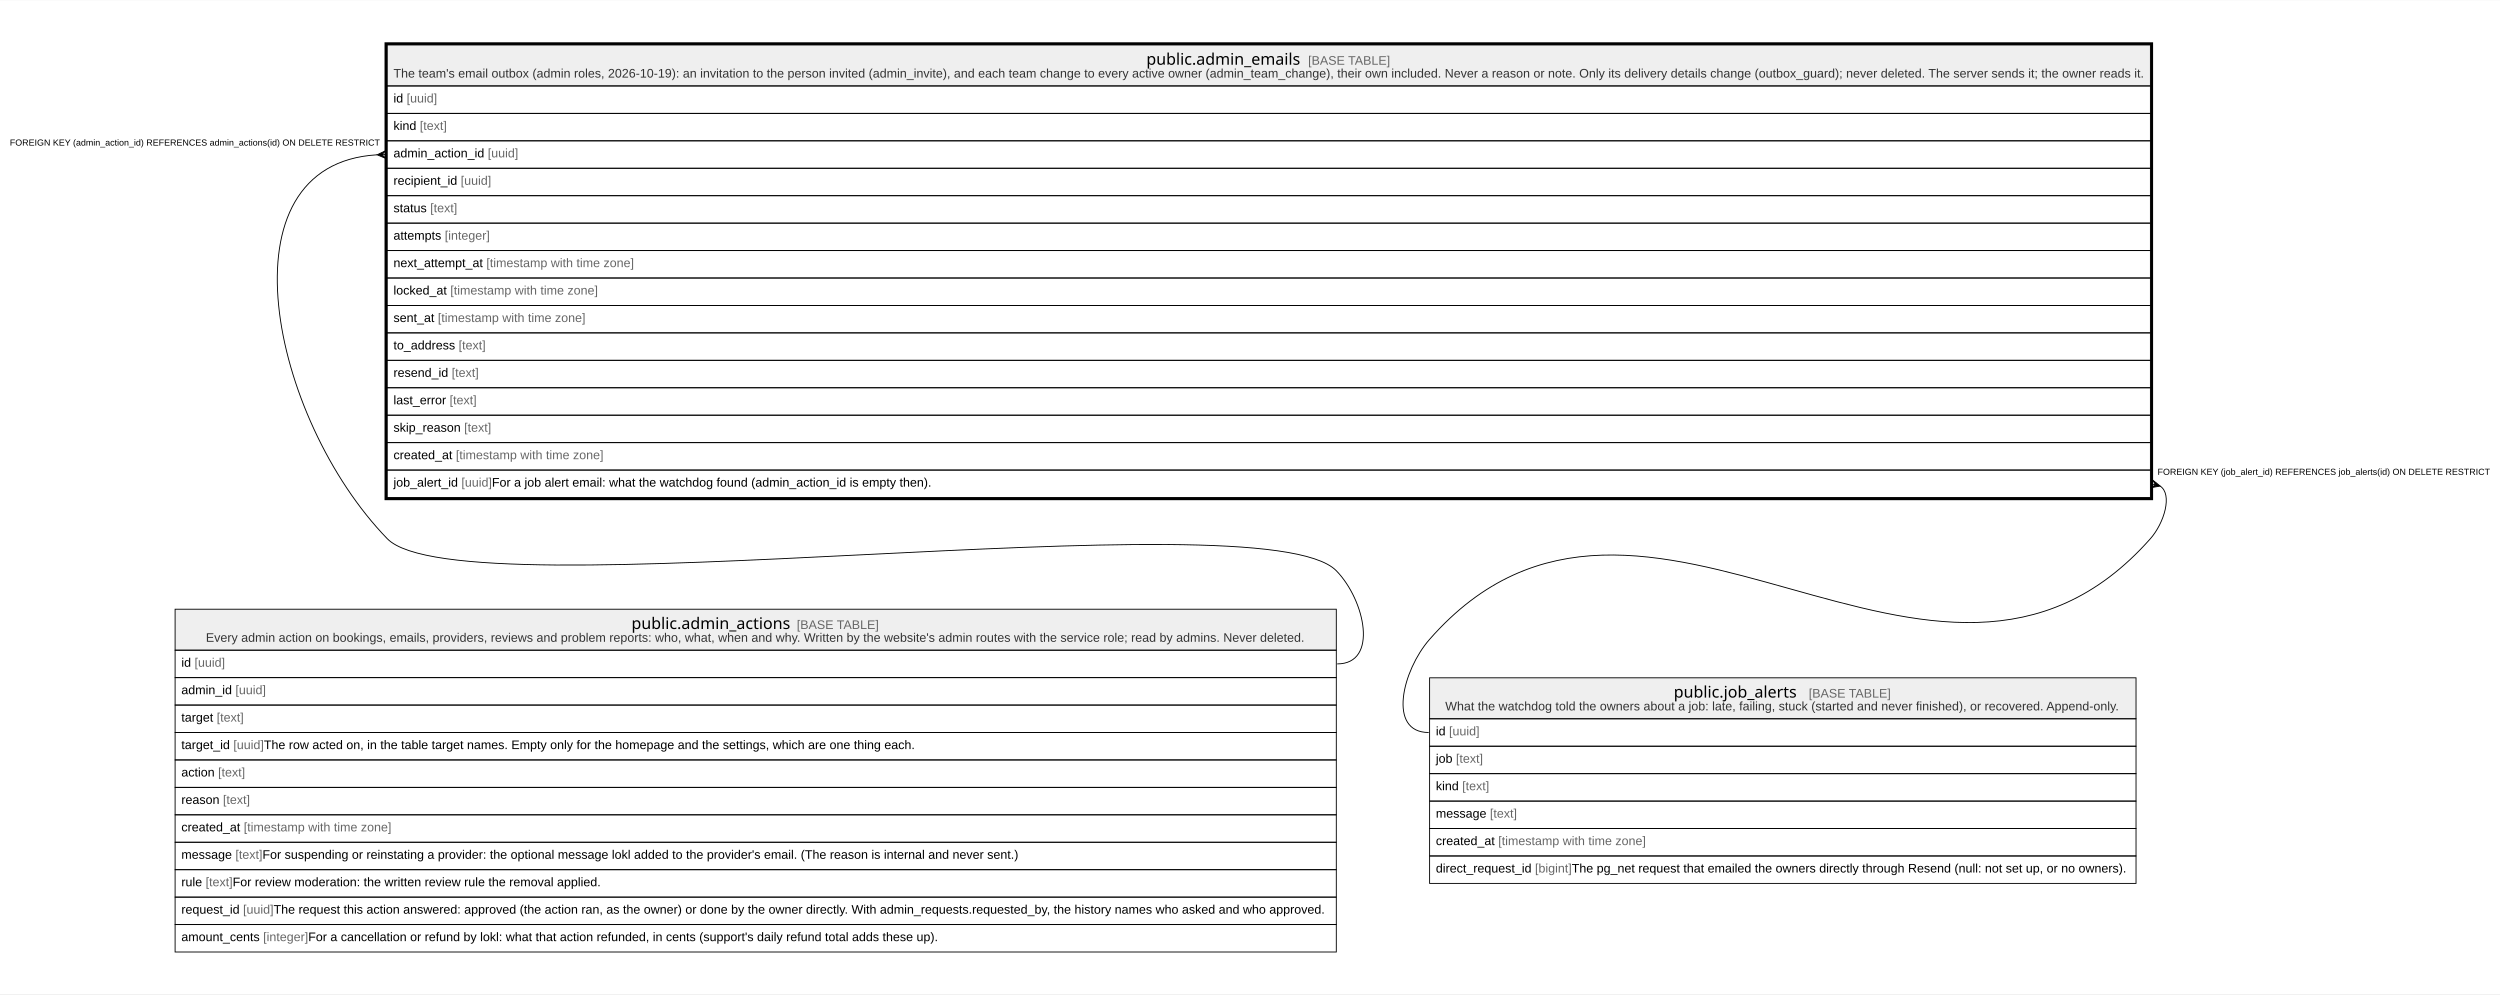
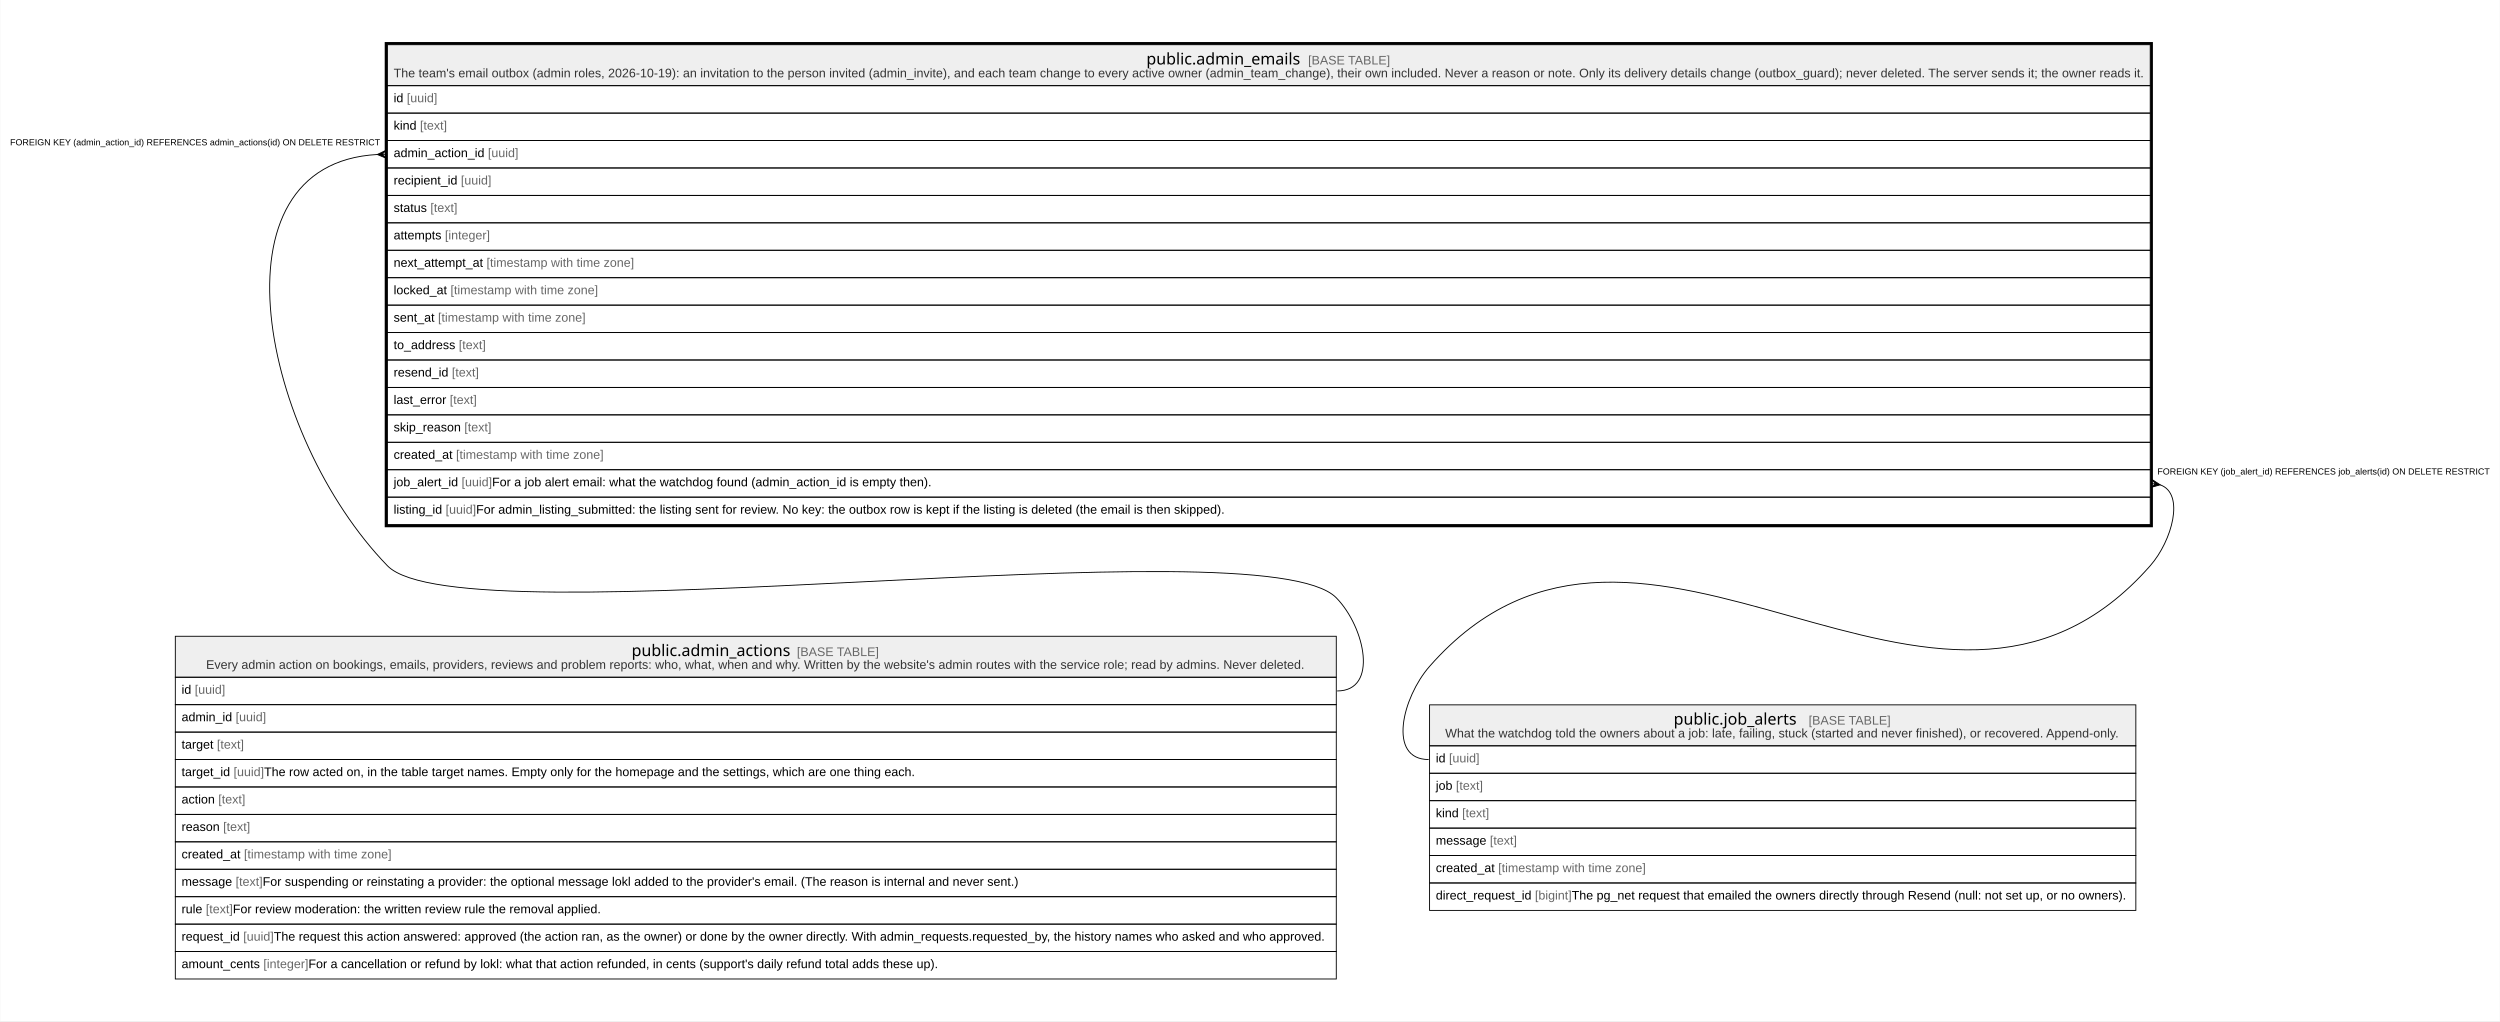
- <svg xmlns="http://www.w3.org/2000/svg" width="2806pt" height="1116pt" viewBox="0.00 0.00 2806.40 1115.60">
-   <g id="graph0" class="graph" transform="scale(1 1) rotate(0) translate(4 1111.6)">
-     <polygon fill="white" stroke="none" points="-4,4 -4,-1111.6 2802.4,-1111.6 2802.4,4 -4,4" />
+ <svg xmlns="http://www.w3.org/2000/svg" width="2806pt" height="1146pt" viewBox="0.00 0.00 2806.40 1146.40">
+   <g id="graph0" class="graph" transform="scale(1 1) rotate(0) translate(4 1142.4)">
+     <polygon fill="white" stroke="none" points="-4,4 -4,-1142.4 2802.4,-1142.4 2802.4,4 -4,4" />
    <g id="node1" class="node">
-       <polygon fill="#efefef" stroke="none" points="430.67,-1015.4 430.67,-1061.4 2409.97,-1061.4 2409.97,-1015.4 430.67,-1015.4" />
-       <polygon fill="none" stroke="black" points="430.67,-1015.4 430.67,-1061.4 2409.97,-1061.4 2409.97,-1015.4 430.67,-1015.4" />
-       <text text-anchor="start" x="1282.84" y="-1039.2" font-family="Arial Bold" font-size="18.00">public.admin_emails</text>
-       <text text-anchor="start" x="1433.31" y="-1039.2" font-family="Arial" font-size="14.00">    </text>
-       <text text-anchor="start" x="1464.43" y="-1039.2" font-family="Arial" font-size="14.00" fill="#666666">[BASE TABLE]</text>
-       <text text-anchor="start" x="437.67" y="-1024.8" font-family="Arial" font-size="14.00" fill="#333333">The team's email outbox (admin roles, 2026-10-19): an invitation to the person invited (admin_invite), and each team change to every active owner (admin_team_change), their own included. Never a reason or note. Only its delivery details change (outbox_guard); never deleted. The server sends it; the owner reads it.</text>
+       <polygon fill="#efefef" stroke="none" points="430.67,-1046.2 430.67,-1092.2 2409.97,-1092.2 2409.97,-1046.2 430.67,-1046.2" />
+       <polygon fill="none" stroke="black" points="430.67,-1046.2 430.67,-1092.2 2409.97,-1092.2 2409.97,-1046.2 430.67,-1046.2" />
+       <text text-anchor="start" x="1282.84" y="-1070" font-family="Arial Bold" font-size="18.00">public.admin_emails</text>
+       <text text-anchor="start" x="1433.31" y="-1070" font-family="Arial" font-size="14.00">    </text>
+       <text text-anchor="start" x="1464.43" y="-1070" font-family="Arial" font-size="14.00" fill="#666666">[BASE TABLE]</text>
+       <text text-anchor="start" x="437.67" y="-1055.6" font-family="Arial" font-size="14.00" fill="#333333">The team's email outbox (admin roles, 2026-10-19): an invitation to the person invited (admin_invite), and each team change to every active owner (admin_team_change), their own included. Never a reason or note. Only its delivery details change (outbox_guard); never deleted. The server sends it; the owner reads it.</text>
+       <polygon fill="none" stroke="black" points="430.67,-1015.4 430.67,-1046.2 2409.97,-1046.2 2409.97,-1015.4 430.67,-1015.4" />
+       <text text-anchor="start" x="437.67" y="-1027.6" font-family="Arial" font-size="14.00">id </text>
+       <text text-anchor="start" x="452.46" y="-1027.6" font-family="Arial" font-size="14.00" fill="#666666">[uuid]</text>
      <polygon fill="none" stroke="black" points="430.67,-984.6 430.67,-1015.4 2409.97,-1015.4 2409.97,-984.6 430.67,-984.6" />
-       <text text-anchor="start" x="437.67" y="-996.8" font-family="Arial" font-size="14.00">id </text>
-       <text text-anchor="start" x="452.46" y="-996.8" font-family="Arial" font-size="14.00" fill="#666666">[uuid]</text>
+       <text text-anchor="start" x="437.67" y="-996.8" font-family="Arial" font-size="14.00">kind </text>
+       <text text-anchor="start" x="467.25" y="-996.8" font-family="Arial" font-size="14.00" fill="#666666">[text]</text>
      <polygon fill="none" stroke="black" points="430.67,-953.8 430.67,-984.6 2409.97,-984.6 2409.97,-953.8 430.67,-953.8" />
-       <text text-anchor="start" x="437.67" y="-966" font-family="Arial" font-size="14.00">kind </text>
-       <text text-anchor="start" x="467.25" y="-966" font-family="Arial" font-size="14.00" fill="#666666">[text]</text>
+       <text text-anchor="start" x="437.67" y="-966" font-family="Arial" font-size="14.00">admin_action_id </text>
+       <text text-anchor="start" x="543.52" y="-966" font-family="Arial" font-size="14.00" fill="#666666">[uuid]</text>
      <polygon fill="none" stroke="black" points="430.67,-923 430.67,-953.8 2409.97,-953.8 2409.97,-923 430.67,-923" />
-       <text text-anchor="start" x="437.67" y="-935.2" font-family="Arial" font-size="14.00">admin_action_id </text>
-       <text text-anchor="start" x="543.52" y="-935.2" font-family="Arial" font-size="14.00" fill="#666666">[uuid]</text>
+       <text text-anchor="start" x="437.67" y="-935.2" font-family="Arial" font-size="14.00">recipient_id </text>
+       <text text-anchor="start" x="513.16" y="-935.2" font-family="Arial" font-size="14.00" fill="#666666">[uuid]</text>
      <polygon fill="none" stroke="black" points="430.67,-892.2 430.67,-923 2409.97,-923 2409.97,-892.2 430.67,-892.2" />
-       <text text-anchor="start" x="437.67" y="-904.4" font-family="Arial" font-size="14.00">recipient_id </text>
-       <text text-anchor="start" x="513.16" y="-904.4" font-family="Arial" font-size="14.00" fill="#666666">[uuid]</text>
+       <text text-anchor="start" x="437.67" y="-904.4" font-family="Arial" font-size="14.00">status </text>
+       <text text-anchor="start" x="478.92" y="-904.4" font-family="Arial" font-size="14.00" fill="#666666">[text]</text>
      <polygon fill="none" stroke="black" points="430.67,-861.4 430.67,-892.2 2409.97,-892.2 2409.97,-861.4 430.67,-861.4" />
-       <text text-anchor="start" x="437.67" y="-873.6" font-family="Arial" font-size="14.00">status </text>
-       <text text-anchor="start" x="478.92" y="-873.6" font-family="Arial" font-size="14.00" fill="#666666">[text]</text>
+       <text text-anchor="start" x="437.67" y="-873.6" font-family="Arial" font-size="14.00">attempts </text>
+       <text text-anchor="start" x="495.25" y="-873.6" font-family="Arial" font-size="14.00" fill="#666666">[integer]</text>
      <polygon fill="none" stroke="black" points="430.67,-830.6 430.67,-861.4 2409.97,-861.4 2409.97,-830.6 430.67,-830.6" />
-       <text text-anchor="start" x="437.67" y="-842.8" font-family="Arial" font-size="14.00">attempts </text>
-       <text text-anchor="start" x="495.25" y="-842.8" font-family="Arial" font-size="14.00" fill="#666666">[integer]</text>
+       <text text-anchor="start" x="437.67" y="-842.8" font-family="Arial" font-size="14.00">next_attempt_at </text>
+       <text text-anchor="start" x="541.96" y="-842.8" font-family="Arial" font-size="14.00" fill="#666666">[timestamp with time zone]</text>
      <polygon fill="none" stroke="black" points="430.67,-799.8 430.67,-830.6 2409.97,-830.6 2409.97,-799.8 430.67,-799.8" />
-       <text text-anchor="start" x="437.67" y="-812" font-family="Arial" font-size="14.00">next_attempt_at </text>
-       <text text-anchor="start" x="541.96" y="-812" font-family="Arial" font-size="14.00" fill="#666666">[timestamp with time zone]</text>
+       <text text-anchor="start" x="437.67" y="-812" font-family="Arial" font-size="14.00">locked_at </text>
+       <text text-anchor="start" x="501.49" y="-812" font-family="Arial" font-size="14.00" fill="#666666">[timestamp with time zone]</text>
      <polygon fill="none" stroke="black" points="430.67,-769 430.67,-799.8 2409.97,-799.8 2409.97,-769 430.67,-769" />
-       <text text-anchor="start" x="437.67" y="-781.2" font-family="Arial" font-size="14.00">locked_at </text>
-       <text text-anchor="start" x="501.49" y="-781.2" font-family="Arial" font-size="14.00" fill="#666666">[timestamp with time zone]</text>
+       <text text-anchor="start" x="437.67" y="-781.2" font-family="Arial" font-size="14.00">sent_at </text>
+       <text text-anchor="start" x="487.49" y="-781.2" font-family="Arial" font-size="14.00" fill="#666666">[timestamp with time zone]</text>
      <polygon fill="none" stroke="black" points="430.67,-738.2 430.67,-769 2409.97,-769 2409.97,-738.2 430.67,-738.2" />
-       <text text-anchor="start" x="437.67" y="-750.4" font-family="Arial" font-size="14.00">sent_at </text>
-       <text text-anchor="start" x="487.49" y="-750.4" font-family="Arial" font-size="14.00" fill="#666666">[timestamp with time zone]</text>
+       <text text-anchor="start" x="437.67" y="-750.4" font-family="Arial" font-size="14.00">to_address </text>
+       <text text-anchor="start" x="510.83" y="-750.4" font-family="Arial" font-size="14.00" fill="#666666">[text]</text>
      <polygon fill="none" stroke="black" points="430.67,-707.4 430.67,-738.2 2409.97,-738.2 2409.97,-707.4 430.67,-707.4" />
-       <text text-anchor="start" x="437.67" y="-719.6" font-family="Arial" font-size="14.00">to_address </text>
-       <text text-anchor="start" x="510.83" y="-719.6" font-family="Arial" font-size="14.00" fill="#666666">[text]</text>
+       <text text-anchor="start" x="437.67" y="-719.6" font-family="Arial" font-size="14.00">resend_id </text>
+       <text text-anchor="start" x="503.05" y="-719.6" font-family="Arial" font-size="14.00" fill="#666666">[text]</text>
      <polygon fill="none" stroke="black" points="430.67,-676.6 430.67,-707.4 2409.97,-707.4 2409.97,-676.6 430.67,-676.6" />
-       <text text-anchor="start" x="437.67" y="-688.8" font-family="Arial" font-size="14.00">resend_id </text>
-       <text text-anchor="start" x="503.05" y="-688.8" font-family="Arial" font-size="14.00" fill="#666666">[text]</text>
+       <text text-anchor="start" x="437.67" y="-688.8" font-family="Arial" font-size="14.00">last_error </text>
+       <text text-anchor="start" x="500.69" y="-688.8" font-family="Arial" font-size="14.00" fill="#666666">[text]</text>
      <polygon fill="none" stroke="black" points="430.67,-645.8 430.67,-676.6 2409.97,-676.6 2409.97,-645.8 430.67,-645.8" />
-       <text text-anchor="start" x="437.67" y="-658" font-family="Arial" font-size="14.00">last_error </text>
-       <text text-anchor="start" x="500.69" y="-658" font-family="Arial" font-size="14.00" fill="#666666">[text]</text>
+       <text text-anchor="start" x="437.67" y="-658" font-family="Arial" font-size="14.00">skip_reason </text>
+       <text text-anchor="start" x="517.05" y="-658" font-family="Arial" font-size="14.00" fill="#666666">[text]</text>
      <polygon fill="none" stroke="black" points="430.67,-615 430.67,-645.8 2409.97,-645.8 2409.97,-615 430.67,-615" />
-       <text text-anchor="start" x="437.67" y="-627.2" font-family="Arial" font-size="14.00">skip_reason </text>
-       <text text-anchor="start" x="517.05" y="-627.2" font-family="Arial" font-size="14.00" fill="#666666">[text]</text>
+       <text text-anchor="start" x="437.67" y="-627.2" font-family="Arial" font-size="14.00">created_at </text>
+       <text text-anchor="start" x="507.72" y="-627.2" font-family="Arial" font-size="14.00" fill="#666666">[timestamp with time zone]</text>
      <polygon fill="none" stroke="black" points="430.67,-584.2 430.67,-615 2409.97,-615 2409.97,-584.2 430.67,-584.2" />
-       <text text-anchor="start" x="437.67" y="-596.4" font-family="Arial" font-size="14.00">created_at </text>
-       <text text-anchor="start" x="507.72" y="-596.4" font-family="Arial" font-size="14.00" fill="#666666">[timestamp with time zone]</text>
+       <text text-anchor="start" x="437.67" y="-596.4" font-family="Arial" font-size="14.00">job_alert_id </text>
+       <text text-anchor="start" x="513.95" y="-596.4" font-family="Arial" font-size="14.00" fill="#666666">[uuid]</text>
+       <text text-anchor="start" x="548.2" y="-596.4" font-family="Arial" font-size="14.00"> For a job alert email: what the watchdog found (admin_action_id is empty then).</text>
      <polygon fill="none" stroke="black" points="430.67,-553.4 430.67,-584.2 2409.97,-584.2 2409.97,-553.4 430.67,-553.4" />
-       <text text-anchor="start" x="437.67" y="-565.6" font-family="Arial" font-size="14.00">job_alert_id </text>
-       <text text-anchor="start" x="513.95" y="-565.6" font-family="Arial" font-size="14.00" fill="#666666">[uuid]</text>
-       <text text-anchor="start" x="548.2" y="-565.6" font-family="Arial" font-size="14.00"> For a job alert email: what the watchdog found (admin_action_id is empty then).</text>
-       <polygon fill="none" stroke="black" stroke-width="3" points="429.17,-551.9 429.17,-1062.9 2411.47,-1062.9 2411.47,-551.9 429.17,-551.9" />
+       <text text-anchor="start" x="437.67" y="-565.6" font-family="Arial" font-size="14.00">listing_id </text>
+       <text text-anchor="start" x="496.04" y="-565.6" font-family="Arial" font-size="14.00" fill="#666666">[uuid]</text>
+       <text text-anchor="start" x="530.29" y="-565.6" font-family="Arial" font-size="14.00"> For admin_listing_submitted: the listing sent for review. No key: the outbox row is kept if the listing is deleted (the email is then skipped).</text>
+       <polygon fill="none" stroke="black" stroke-width="3" points="429.17,-551.9 429.17,-1093.7 2411.47,-1093.7 2411.47,-551.9 429.17,-551.9" />
    </g>
    <g id="node2" class="node">
      <polygon fill="#efefef" stroke="none" points="192.56,-382 192.56,-428 1496.08,-428 1496.08,-382 192.56,-382" />
      <polygon fill="none" stroke="black" points="192.56,-382 192.56,-428 1496.08,-428 1496.08,-382 192.56,-382" />
      <text text-anchor="start" x="704.84" y="-405.8" font-family="Arial Bold" font-size="18.00">public.admin_actions</text>
      <text text-anchor="start" x="859.31" y="-405.8" font-family="Arial" font-size="14.00">    </text>
      <text text-anchor="start" x="890.43" y="-405.8" font-family="Arial" font-size="14.00" fill="#666666">[BASE TABLE]</text>
      <text text-anchor="start" x="227.08" y="-391.4" font-family="Arial" font-size="14.00" fill="#333333">Every admin action on bookings, emails, providers, reviews and problem reports: who, what, when and why. Written by the website's admin routes with the service role; read by admins. Never deleted.</text>
      <polygon fill="none" stroke="black" points="192.56,-351.2 192.56,-382 1496.08,-382 1496.08,-351.2 192.56,-351.2" />
      <text text-anchor="start" x="199.56" y="-363.4" font-family="Arial" font-size="14.00">id </text>
      <text text-anchor="start" x="214.35" y="-363.4" font-family="Arial" font-size="14.00" fill="#666666">[uuid]</text>
      <polygon fill="none" stroke="black" points="192.56,-320.4 192.56,-351.2 1496.08,-351.2 1496.08,-320.4 192.56,-320.4" />
      <text text-anchor="start" x="199.56" y="-332.6" font-family="Arial" font-size="14.00">admin_id </text>
      <text text-anchor="start" x="260.27" y="-332.6" font-family="Arial" font-size="14.00" fill="#666666">[uuid]</text>
      <polygon fill="none" stroke="black" points="192.56,-289.6 192.56,-320.4 1496.08,-320.4 1496.08,-289.6 192.56,-289.6" />
      <text text-anchor="start" x="199.56" y="-301.8" font-family="Arial" font-size="14.00">target </text>
      <text text-anchor="start" x="239.25" y="-301.8" font-family="Arial" font-size="14.00" fill="#666666">[text]</text>
      <polygon fill="none" stroke="black" points="192.56,-258.8 192.56,-289.6 1496.08,-289.6 1496.08,-258.8 192.56,-258.8" />
      <text text-anchor="start" x="199.56" y="-271" font-family="Arial" font-size="14.00">target_id </text>
      <text text-anchor="start" x="257.94" y="-271" font-family="Arial" font-size="14.00" fill="#666666">[uuid]</text>
      <text text-anchor="start" x="292.18" y="-271" font-family="Arial" font-size="14.00"> The row acted on, in the table target names. Empty only for the homepage and the settings, which are one thing each.</text>
      <polygon fill="none" stroke="black" points="192.56,-228 192.56,-258.8 1496.08,-258.8 1496.08,-228 192.56,-228" />
      <text text-anchor="start" x="199.56" y="-240.2" font-family="Arial" font-size="14.00">action </text>
      <text text-anchor="start" x="240.81" y="-240.2" font-family="Arial" font-size="14.00" fill="#666666">[text]</text>
      <polygon fill="none" stroke="black" points="192.56,-197.2 192.56,-228 1496.08,-228 1496.08,-197.2 192.56,-197.2" />
      <text text-anchor="start" x="199.56" y="-209.4" font-family="Arial" font-size="14.00">reason </text>
      <text text-anchor="start" x="246.26" y="-209.4" font-family="Arial" font-size="14.00" fill="#666666">[text]</text>
      <polygon fill="none" stroke="black" points="192.56,-166.4 192.56,-197.2 1496.08,-197.2 1496.08,-166.4 192.56,-166.4" />
      <text text-anchor="start" x="199.56" y="-178.6" font-family="Arial" font-size="14.00">created_at </text>
      <text text-anchor="start" x="269.61" y="-178.6" font-family="Arial" font-size="14.00" fill="#666666">[timestamp with time zone]</text>
      <polygon fill="none" stroke="black" points="192.56,-135.6 192.56,-166.4 1496.08,-166.4 1496.08,-135.6 192.56,-135.6" />
      <text text-anchor="start" x="199.56" y="-147.8" font-family="Arial" font-size="14.00">message </text>
      <text text-anchor="start" x="260.26" y="-147.8" font-family="Arial" font-size="14.00" fill="#666666">[text]</text>
      <text text-anchor="start" x="290.6" y="-147.8" font-family="Arial" font-size="14.00"> For suspending or reinstating a provider: the optional message lokl added to the provider's email. (The reason is internal and never sent.)</text>
      <polygon fill="none" stroke="black" points="192.56,-104.8 192.56,-135.6 1496.08,-135.6 1496.08,-104.8 192.56,-104.8" />
      <text text-anchor="start" x="199.56" y="-117" font-family="Arial" font-size="14.00">rule </text>
      <text text-anchor="start" x="226.8" y="-117" font-family="Arial" font-size="14.00" fill="#666666">[text]</text>
      <text text-anchor="start" x="257.14" y="-117" font-family="Arial" font-size="14.00"> For review moderation: the written review rule the removal applied.</text>
      <polygon fill="none" stroke="black" points="192.56,-74 192.56,-104.8 1496.08,-104.8 1496.08,-74 192.56,-74" />
      <text text-anchor="start" x="199.56" y="-86.2" font-family="Arial" font-size="14.00">request_id </text>
      <text text-anchor="start" x="268.83" y="-86.2" font-family="Arial" font-size="14.00" fill="#666666">[uuid]</text>
      <text text-anchor="start" x="303.08" y="-86.2" font-family="Arial" font-size="14.00"> The request this action answered: approved (the action ran, as the owner) or done by the owner directly. With admin_requests.requested_by, the history names who asked and who approved.</text>
      <polygon fill="none" stroke="black" points="192.56,-43.2 192.56,-74 1496.08,-74 1496.08,-43.2 192.56,-43.2" />
      <text text-anchor="start" x="199.56" y="-55.4" font-family="Arial" font-size="14.00">amount_cents </text>
      <text text-anchor="start" x="291.4" y="-55.4" font-family="Arial" font-size="14.00" fill="#666666">[integer]</text>
      <text text-anchor="start" x="341.98" y="-55.4" font-family="Arial" font-size="14.00"> For a cancellation or refund by lokl: what that action refunded, in cents (support's daily refund total adds these up).</text>
    </g>
    <g id="edge1" class="edge">
-       <path fill="none" stroke="black" d="M419.26,-938.1C240.25,-927.56 299.78,-642.27 430.67,-507.2 513.1,-422.14 1413.35,-555.96 1496.08,-471.2 1528.56,-437.93 1543.57,-366.6 1497.08,-366.6" />
-       <polygon fill="black" stroke="black" points="419.34,-938.1 429.21,-942.89 424.68,-938.26 429.01,-938.38 429.01,-938.38 429.01,-938.38 424.68,-938.26 429.47,-933.89 419.34,-938.1" />
-       <text text-anchor="start" x="7" y="-948.4" font-family="Arial" font-size="10.00">FOREIGN KEY (admin_action_id) REFERENCES admin_actions(id) ON DELETE RESTRICT</text>
+       <path fill="none" stroke="black" d="M419.38,-968.93C226.53,-958.5 290.24,-652.15 430.67,-507.2 513.09,-422.13 1413.35,-555.96 1496.08,-471.2 1528.56,-437.93 1543.57,-366.6 1497.08,-366.6" />
+       <polygon fill="black" stroke="black" points="419.34,-968.93 429.22,-973.69 424.68,-969.07 429.01,-969.18 429.01,-969.18 429.01,-969.18 424.68,-969.07 429.46,-964.69 419.34,-968.93" />
+       <text text-anchor="start" x="7" y="-979.2" font-family="Arial" font-size="10.00">FOREIGN KEY (admin_action_id) REFERENCES admin_actions(id) ON DELETE RESTRICT</text>
    </g>
    <g id="node3" class="node">
      <polygon fill="#efefef" stroke="none" points="1600.82,-305 1600.82,-351 2393.82,-351 2393.82,-305 1600.82,-305" />
      <polygon fill="none" stroke="black" points="1600.82,-305 1600.82,-351 2393.82,-351 2393.82,-305 1600.82,-305" />
      <text text-anchor="start" x="1874.84" y="-328.8" font-family="Arial Bold" font-size="18.00">public.job_alerts</text>
      <text text-anchor="start" x="1995.31" y="-328.8" font-family="Arial" font-size="14.00">    </text>
      <text text-anchor="start" x="2026.43" y="-328.8" font-family="Arial" font-size="14.00" fill="#666666">[BASE TABLE]</text>
      <text text-anchor="start" x="1618.33" y="-314.4" font-family="Arial" font-size="14.00" fill="#333333">What the watchdog told the owners about a job: late, failing, stuck (started and never finished), or recovered. Append-only.</text>
      <polygon fill="none" stroke="black" points="1600.82,-274.2 1600.82,-305 2393.82,-305 2393.82,-274.2 1600.82,-274.2" />
      <text text-anchor="start" x="1607.82" y="-286.4" font-family="Arial" font-size="14.00">id </text>
      <text text-anchor="start" x="1622.61" y="-286.4" font-family="Arial" font-size="14.00" fill="#666666">[uuid]</text>
      <polygon fill="none" stroke="black" points="1600.82,-243.4 1600.82,-274.2 2393.82,-274.2 2393.82,-243.4 1600.82,-243.4" />
      <text text-anchor="start" x="1607.82" y="-255.6" font-family="Arial" font-size="14.00">job </text>
      <text text-anchor="start" x="1630.39" y="-255.6" font-family="Arial" font-size="14.00" fill="#666666">[text]</text>
      <polygon fill="none" stroke="black" points="1600.82,-212.6 1600.82,-243.4 2393.82,-243.4 2393.82,-212.6 1600.82,-212.6" />
      <text text-anchor="start" x="1607.82" y="-224.8" font-family="Arial" font-size="14.00">kind </text>
      <text text-anchor="start" x="1637.39" y="-224.8" font-family="Arial" font-size="14.00" fill="#666666">[text]</text>
      <polygon fill="none" stroke="black" points="1600.82,-181.8 1600.82,-212.6 2393.82,-212.6 2393.82,-181.8 1600.82,-181.8" />
      <text text-anchor="start" x="1607.82" y="-194" font-family="Arial" font-size="14.00">message </text>
      <text text-anchor="start" x="1668.52" y="-194" font-family="Arial" font-size="14.00" fill="#666666">[text]</text>
      <polygon fill="none" stroke="black" points="1600.82,-151 1600.82,-181.8 2393.82,-181.8 2393.82,-151 1600.82,-151" />
      <text text-anchor="start" x="1607.82" y="-163.2" font-family="Arial" font-size="14.00">created_at </text>
      <text text-anchor="start" x="1677.87" y="-163.2" font-family="Arial" font-size="14.00" fill="#666666">[timestamp with time zone]</text>
      <polygon fill="none" stroke="black" points="1600.82,-120.2 1600.82,-151 2393.82,-151 2393.82,-120.2 1600.82,-120.2" />
      <text text-anchor="start" x="1607.82" y="-132.4" font-family="Arial" font-size="14.00">direct_request_id </text>
      <text text-anchor="start" x="1719.11" y="-132.4" font-family="Arial" font-size="14.00" fill="#666666">[bigint]</text>
      <text text-anchor="start" x="1760.36" y="-132.4" font-family="Arial" font-size="14.00"> The pg_net request that emailed the owners directly through Resend (null: not set up, or no owners).</text>
    </g>
    <g id="edge2" class="edge">
-       <path fill="none" stroke="black" d="M2420.78,-566.29C2435.14,-557.06 2425.42,-524.67 2409.97,-507.2 2169.41,-235.2 1840.47,-667 1600.82,-394.2 1570.14,-359.27 1553.33,-289.6 1599.82,-289.6" />
-       <polygon fill="black" stroke="black" points="2420.98,-566.23 2410.18,-564.36 2415.81,-567.56 2411.62,-568.63 2411.62,-568.63 2411.62,-568.63 2415.81,-567.56 2412.41,-573.08 2420.98,-566.23" />
-       <text text-anchor="start" x="2417.97" y="-578.8" font-family="Arial" font-size="10.00">FOREIGN KEY (job_alert_id) REFERENCES job_alerts(id) ON DELETE RESTRICT</text>
+       <path fill="none" stroke="black" d="M2421.08,-598.05C2449.13,-588.33 2434.55,-535.15 2409.97,-507.2 2170.15,-234.55 1840.47,-667 1600.82,-394.2 1570.14,-359.27 1553.33,-289.6 1599.82,-289.6" />
+       <polygon fill="black" stroke="black" points="2421.19,-598.04 2410.62,-595.1 2415.91,-598.84 2411.63,-599.5 2411.63,-599.5 2411.63,-599.5 2415.91,-598.84 2411.98,-604 2421.19,-598.04" />
+       <text text-anchor="start" x="2417.97" y="-609.6" font-family="Arial" font-size="10.00">FOREIGN KEY (job_alert_id) REFERENCES job_alerts(id) ON DELETE RESTRICT</text>
    </g>
  </g>
</svg>
